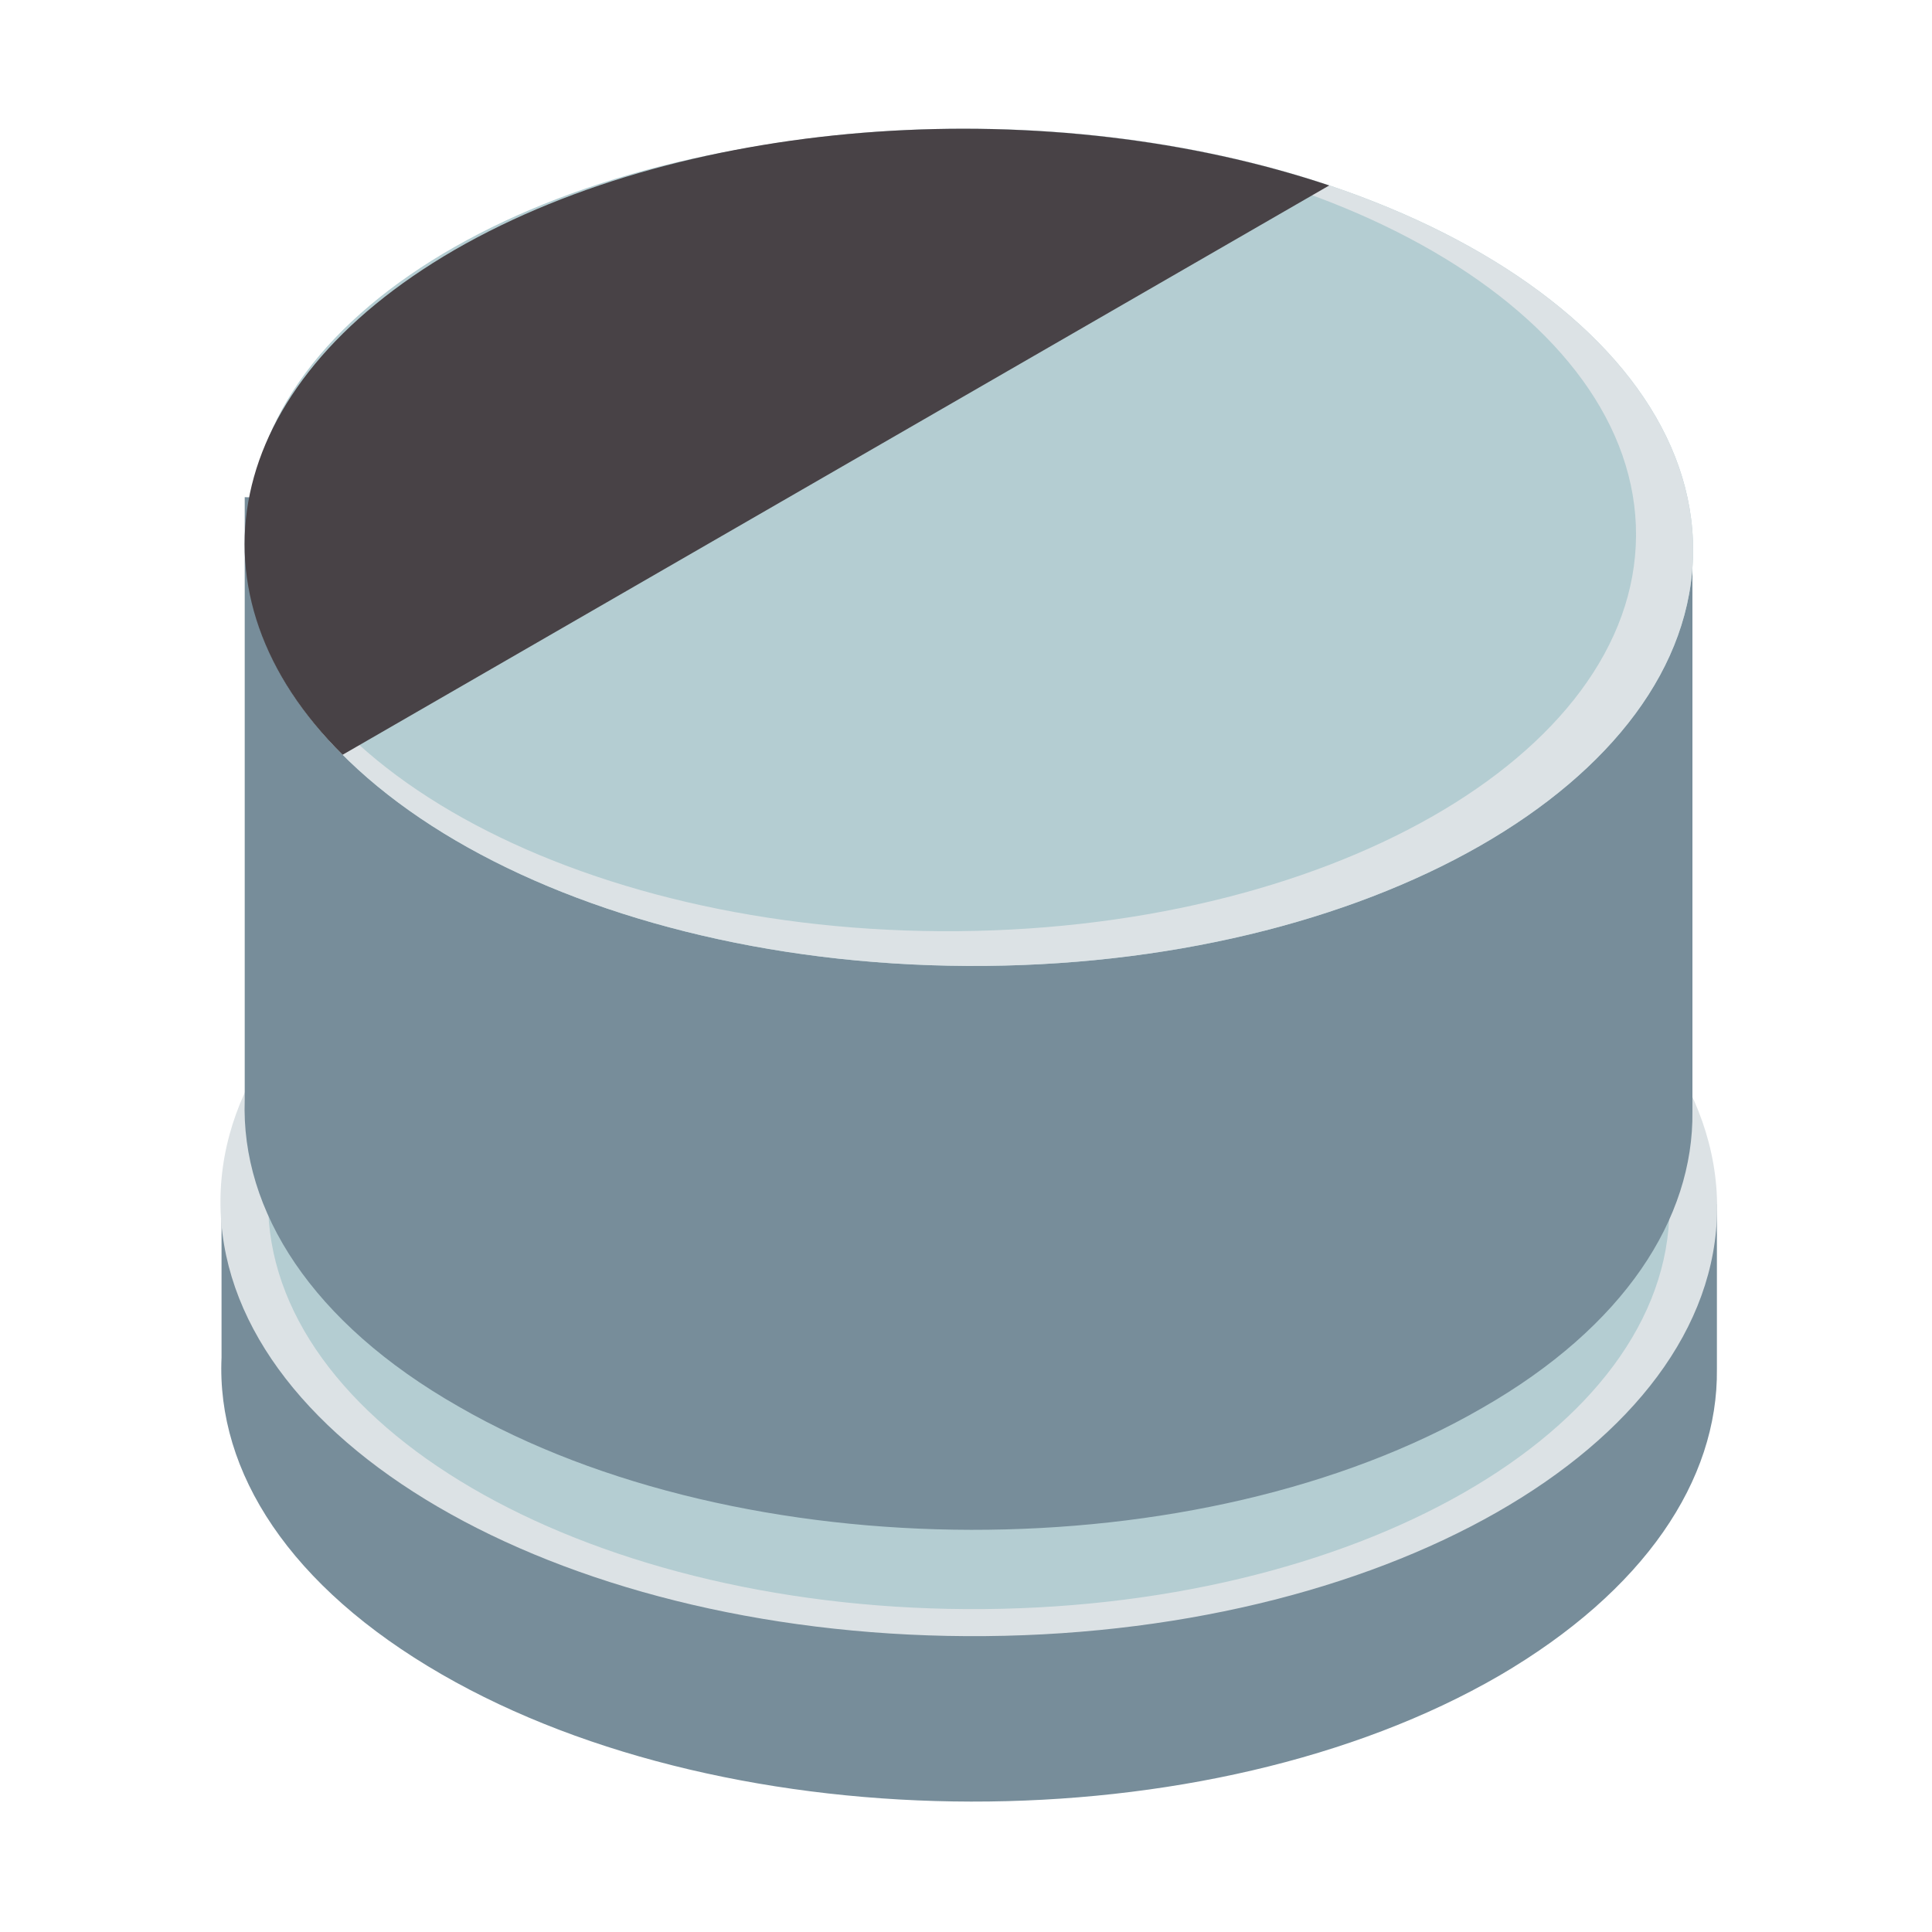
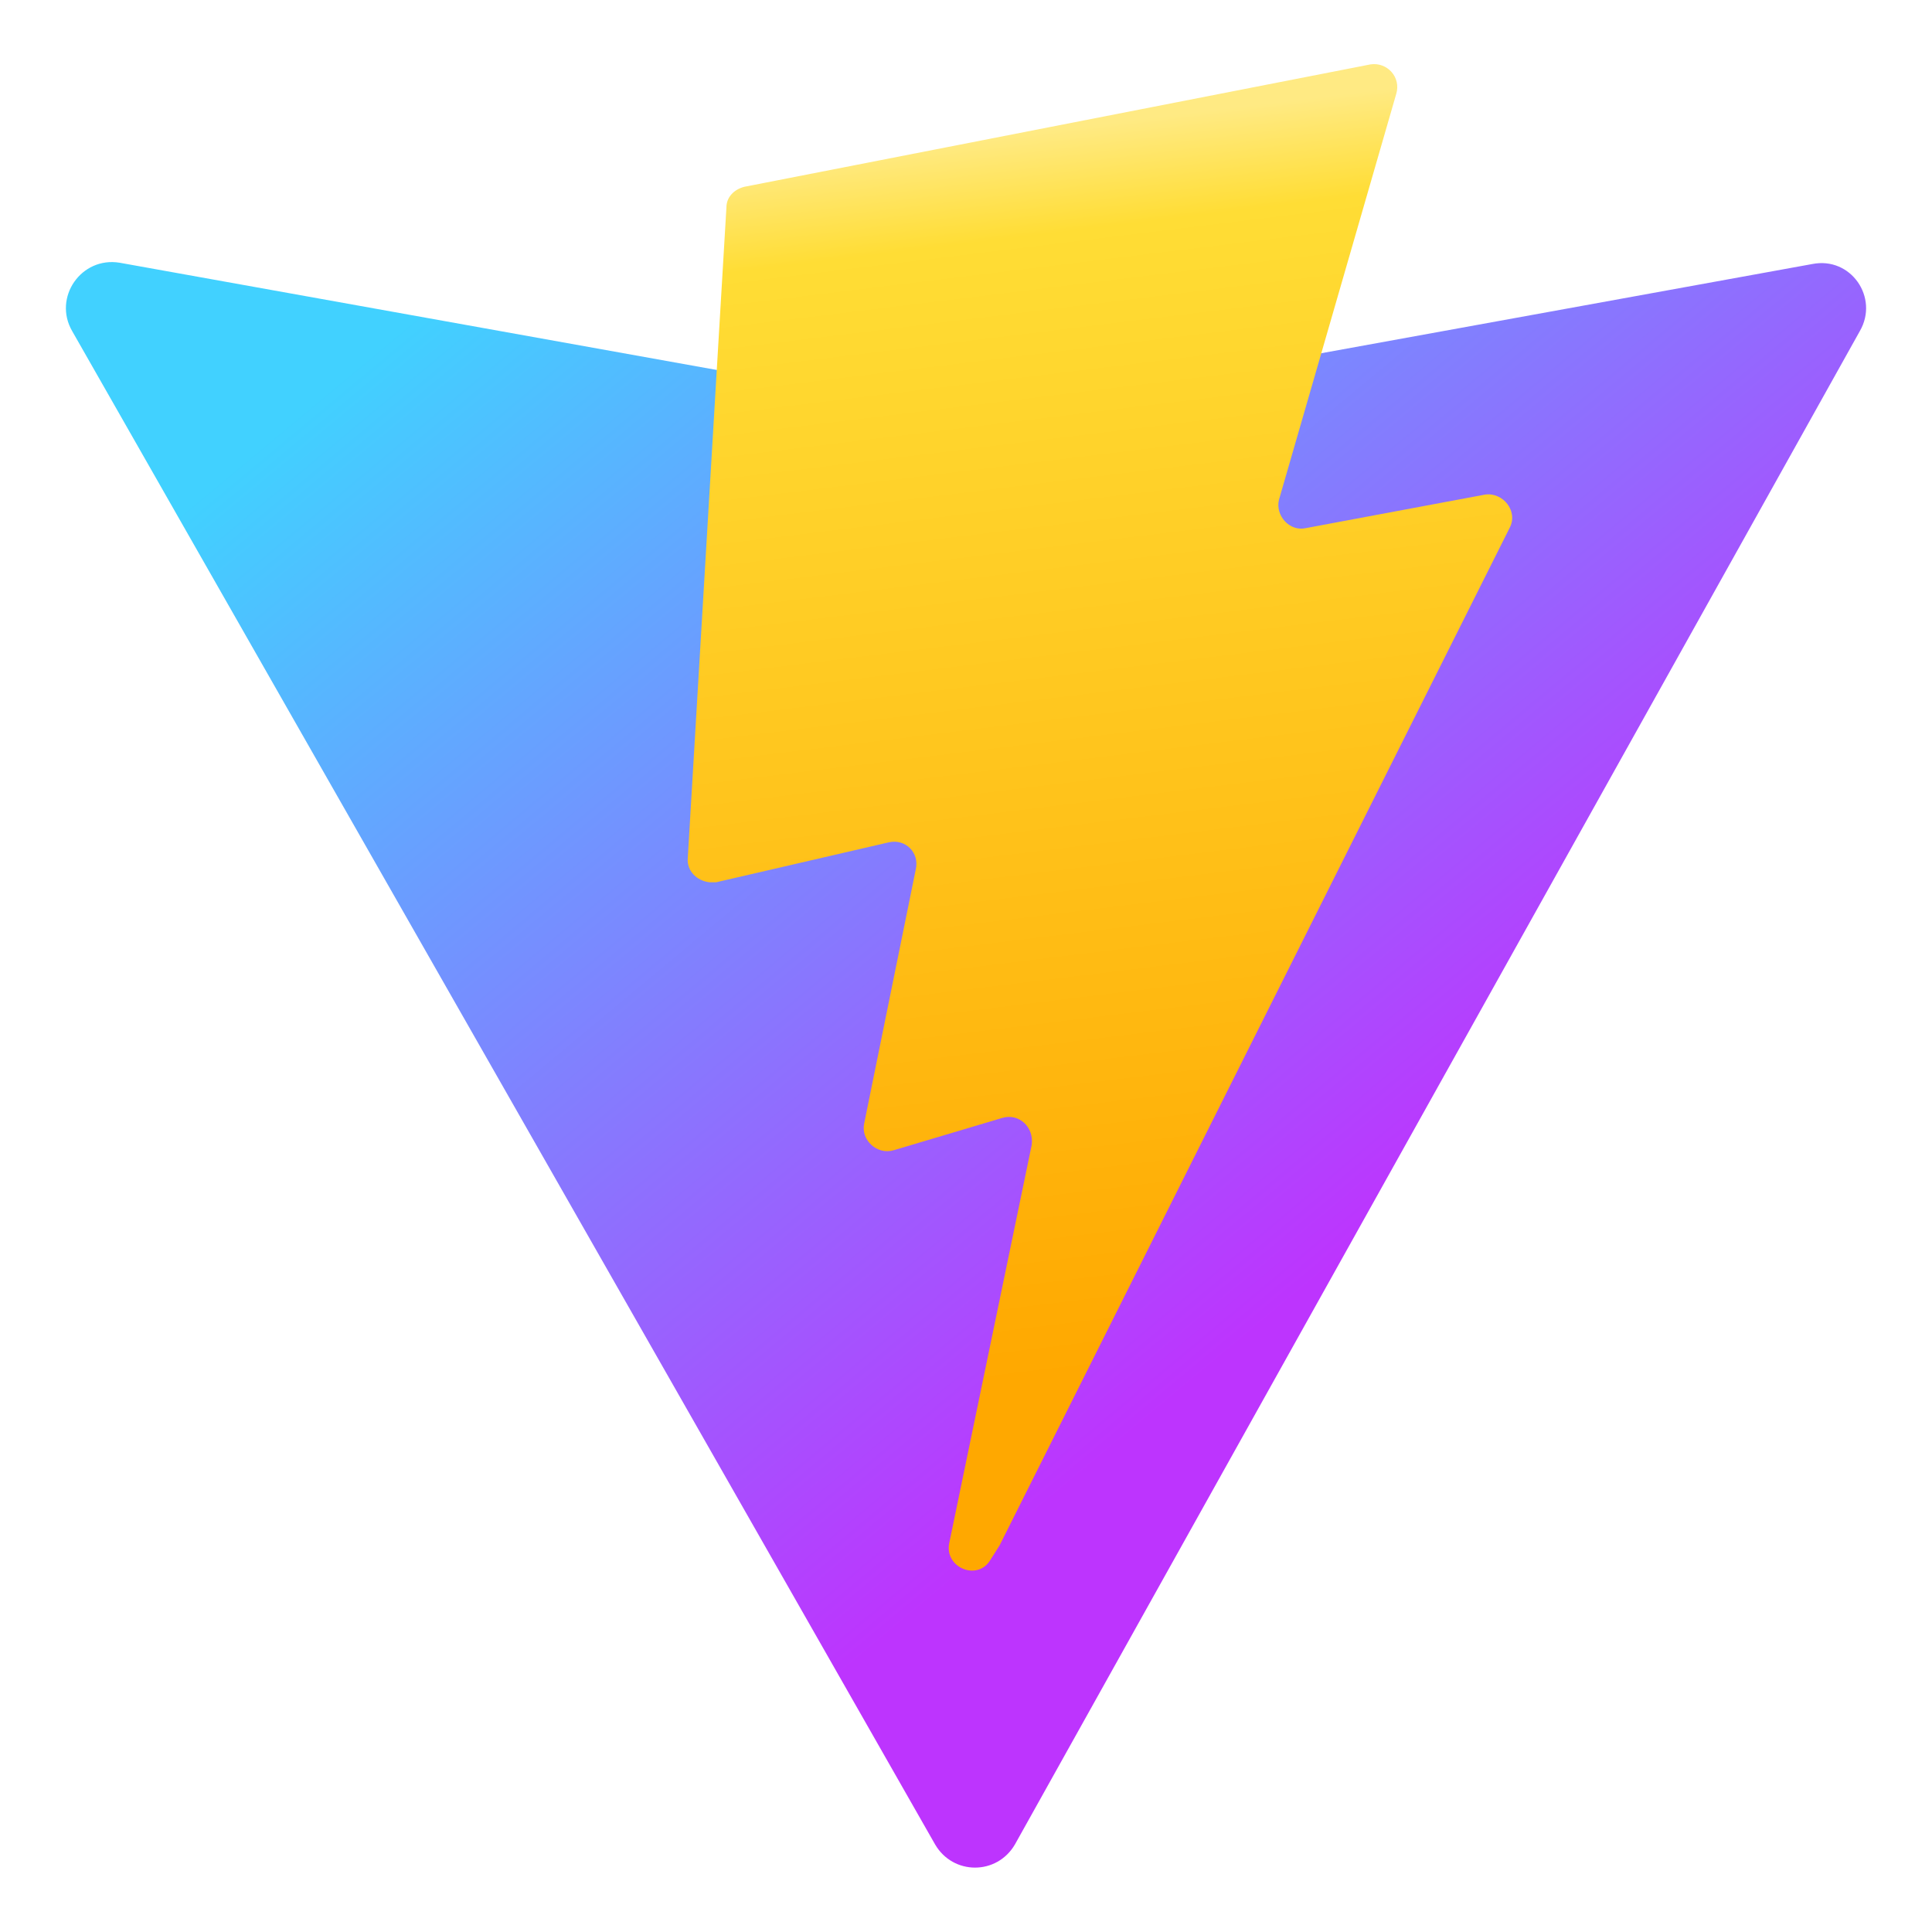
<svg xmlns="http://www.w3.org/2000/svg" version="1.1" id="Capa_1" x="0px" y="0px" viewBox="0 0 150 150" style="enable-background:new 0 0 150 150;" xml:space="preserve">
  <style type="text/css">
- 	.st0{fill:#778D9A;}
- 	.st1{fill:#DCE2E5;}
- 	.st2{fill:#B4CDD2;}
- 	.st3{fill:#484246;}
+ 	.st0{fill:url(#SVGID_1_);}
+ 	.st1{fill:url(#SVGID_2_);}
</style>
  <g>
-     <path class="st0" d="M133.3,93.5H17.2v11.9h0c-0.4,8.9,5.3,17.8,17.1,24.6c22.7,13.1,59.5,13.2,82.1,0.1   c11.3-6.6,17-15.2,16.9-23.8l0,0V93.5z" />
-     <ellipse transform="matrix(5.421390e-03 -1 1 5.421390e-03 -18.6911 168.2226)" class="st1" cx="75.2" cy="93.5" rx="33.5" ry="58.1" />
-     <ellipse transform="matrix(5.423367e-03 -1 1 5.423367e-03 -18.6913 168.2227)" class="st2" cx="75.2" cy="93.5" rx="31.4" ry="54.4" />
-     <path class="st0" d="M131.5,42.5L19,38.6v46.8h0c-0.3,8.6,5.2,17.3,16.6,23.8c22,12.7,57.6,12.8,79.5,0.1c11-6.3,16.4-14.7,16.3-23   l0,0V42.5z" />
-     <ellipse transform="matrix(5.420305e-03 -1 1 5.420305e-03 32.343 117.4646)" class="st2" cx="75.2" cy="42.5" rx="32.5" ry="56.2" />
-     <ellipse transform="matrix(5.420305e-03 -1 1 5.420305e-03 32.343 117.4646)" class="st1" cx="75.2" cy="42.5" rx="32.5" ry="56.2" />
-     <ellipse transform="matrix(5.419997e-03 -1 1 5.419997e-03 31.5238 114.3736)" class="st2" cx="73.3" cy="41.3" rx="31" ry="53.8" />
-     <path class="st3" d="M103.2,14.4L26.6,58.6C14.1,46.2,17,30,35.3,19.4C53.7,8.8,81.7,7.2,103.2,14.4z" />
+     <linearGradient id="SVGID_1_" gradientUnits="userSpaceOnUse" x1="8.523686e-03" y1="150.129" x2="4.183092e-02" y2="150.089" gradientTransform="matrix(2454.323 0 0 -2187.243 16.0698 328374.156)">
+       <stop offset="0" style="stop-color:#41D1FF" />
+       <stop offset="1" style="stop-color:#BD34FE" />
+     </linearGradient>
+     <path class="st0" d="M144.4,25.7L78.8,143.2c-1.4,2.4-4.8,2.4-6.2,0L5.6,25.7c-1.5-2.6,0.7-5.8,3.7-5.3L75,32.2   c0.4,0.1,0.8,0.1,1.3,0l64.4-11.7C143.7,19.9,145.9,23.1,144.4,25.7z" />
+     <linearGradient id="SVGID_2_" gradientUnits="userSpaceOnUse" x1="-0.693" y1="150.005" x2="-0.689" y2="149.956" gradientTransform="matrix(1125.419 0 0 -2051.659 862.868 307766.344)">
+       <stop offset="0" style="stop-color:#FFEA83" />
+       <stop offset="8.299999e-02" style="stop-color:#FFDD35" />
+       <stop offset="1" style="stop-color:#FFA800" />
+     </linearGradient>
+     <path class="st1" d="M106.4,5l-48.6,9.5c-0.8,0.2-1.4,0.8-1.4,1.6l-3,50.5c-0.1,1,0.7,1.8,1.7,1.9c0.2,0,0.3,0,0.5,0L69,65.4   c1.3-0.3,2.4,0.8,2.1,2.1l-4,19.7c-0.3,1.3,1,2.5,2.3,2.1l8.4-2.5c1.3-0.4,2.5,0.7,2.3,2.1l-6.4,30.9c-0.4,1.9,2.2,3,3.2,1.3   l0.7-1.1l39.6-79c0.7-1.3-0.5-2.8-1.9-2.6L101.4,41c-1.3,0.3-2.4-1-2.1-2.2l9.1-31.5C108.8,6,107.7,4.8,106.4,5L106.4,5z" />
  </g>
</svg>
